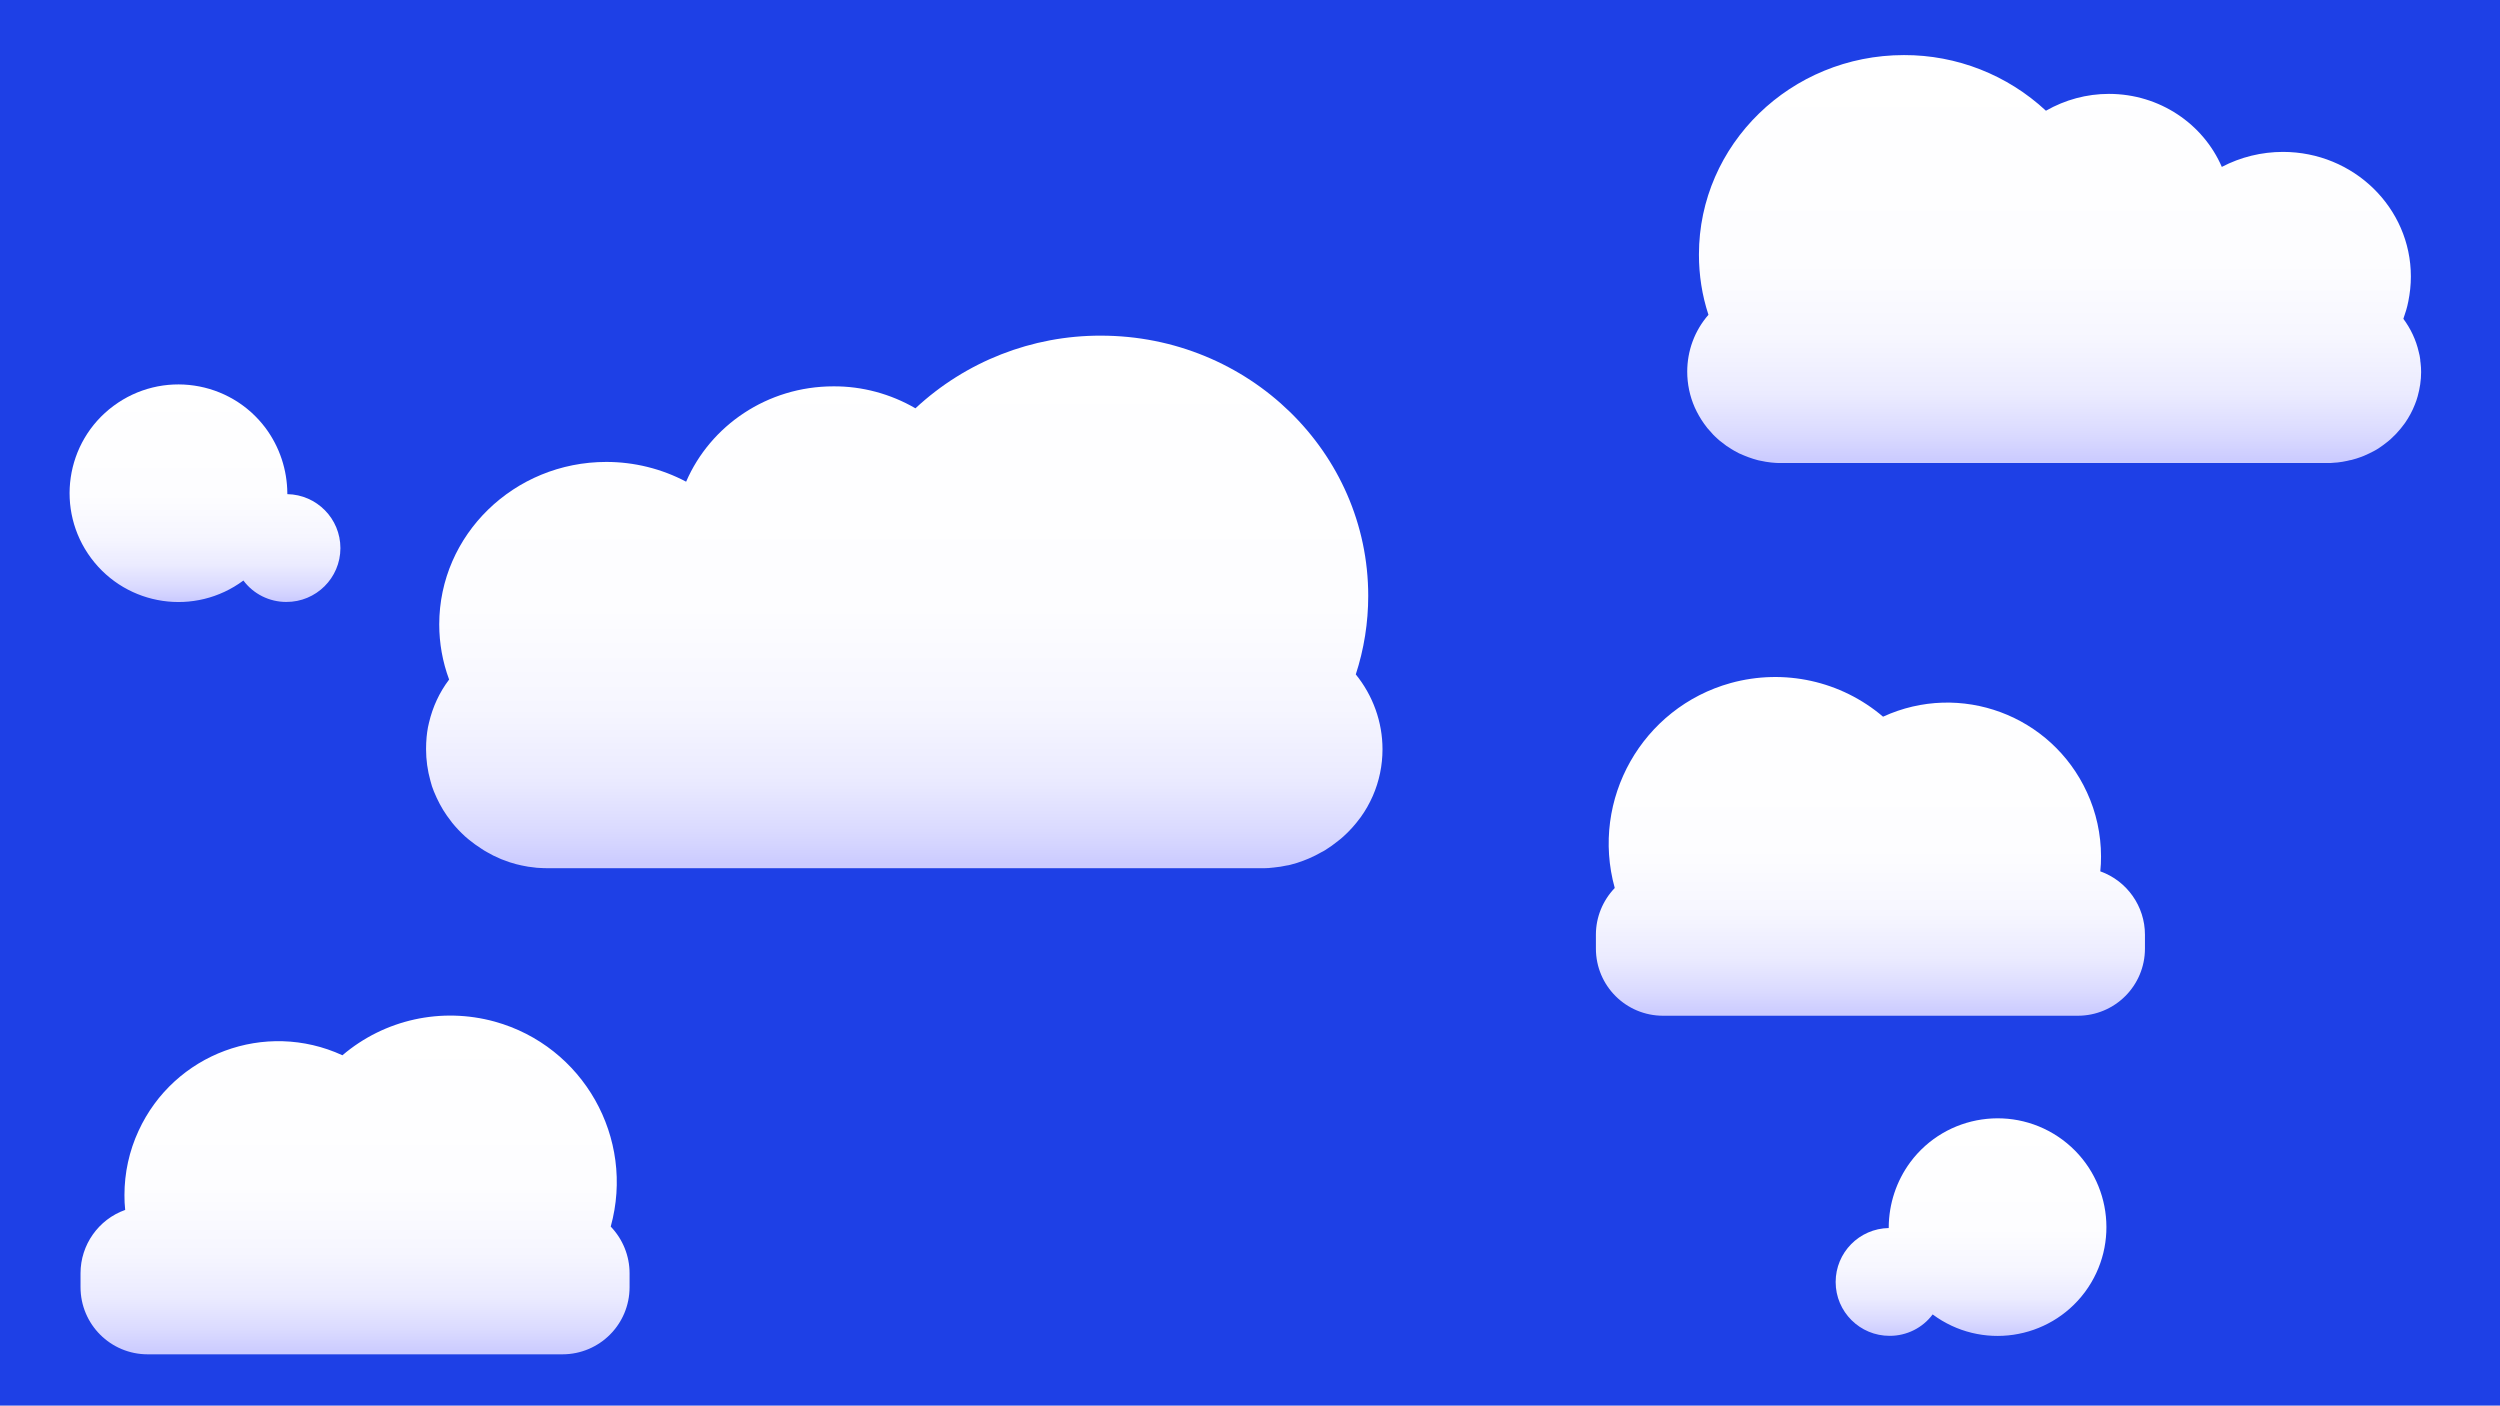
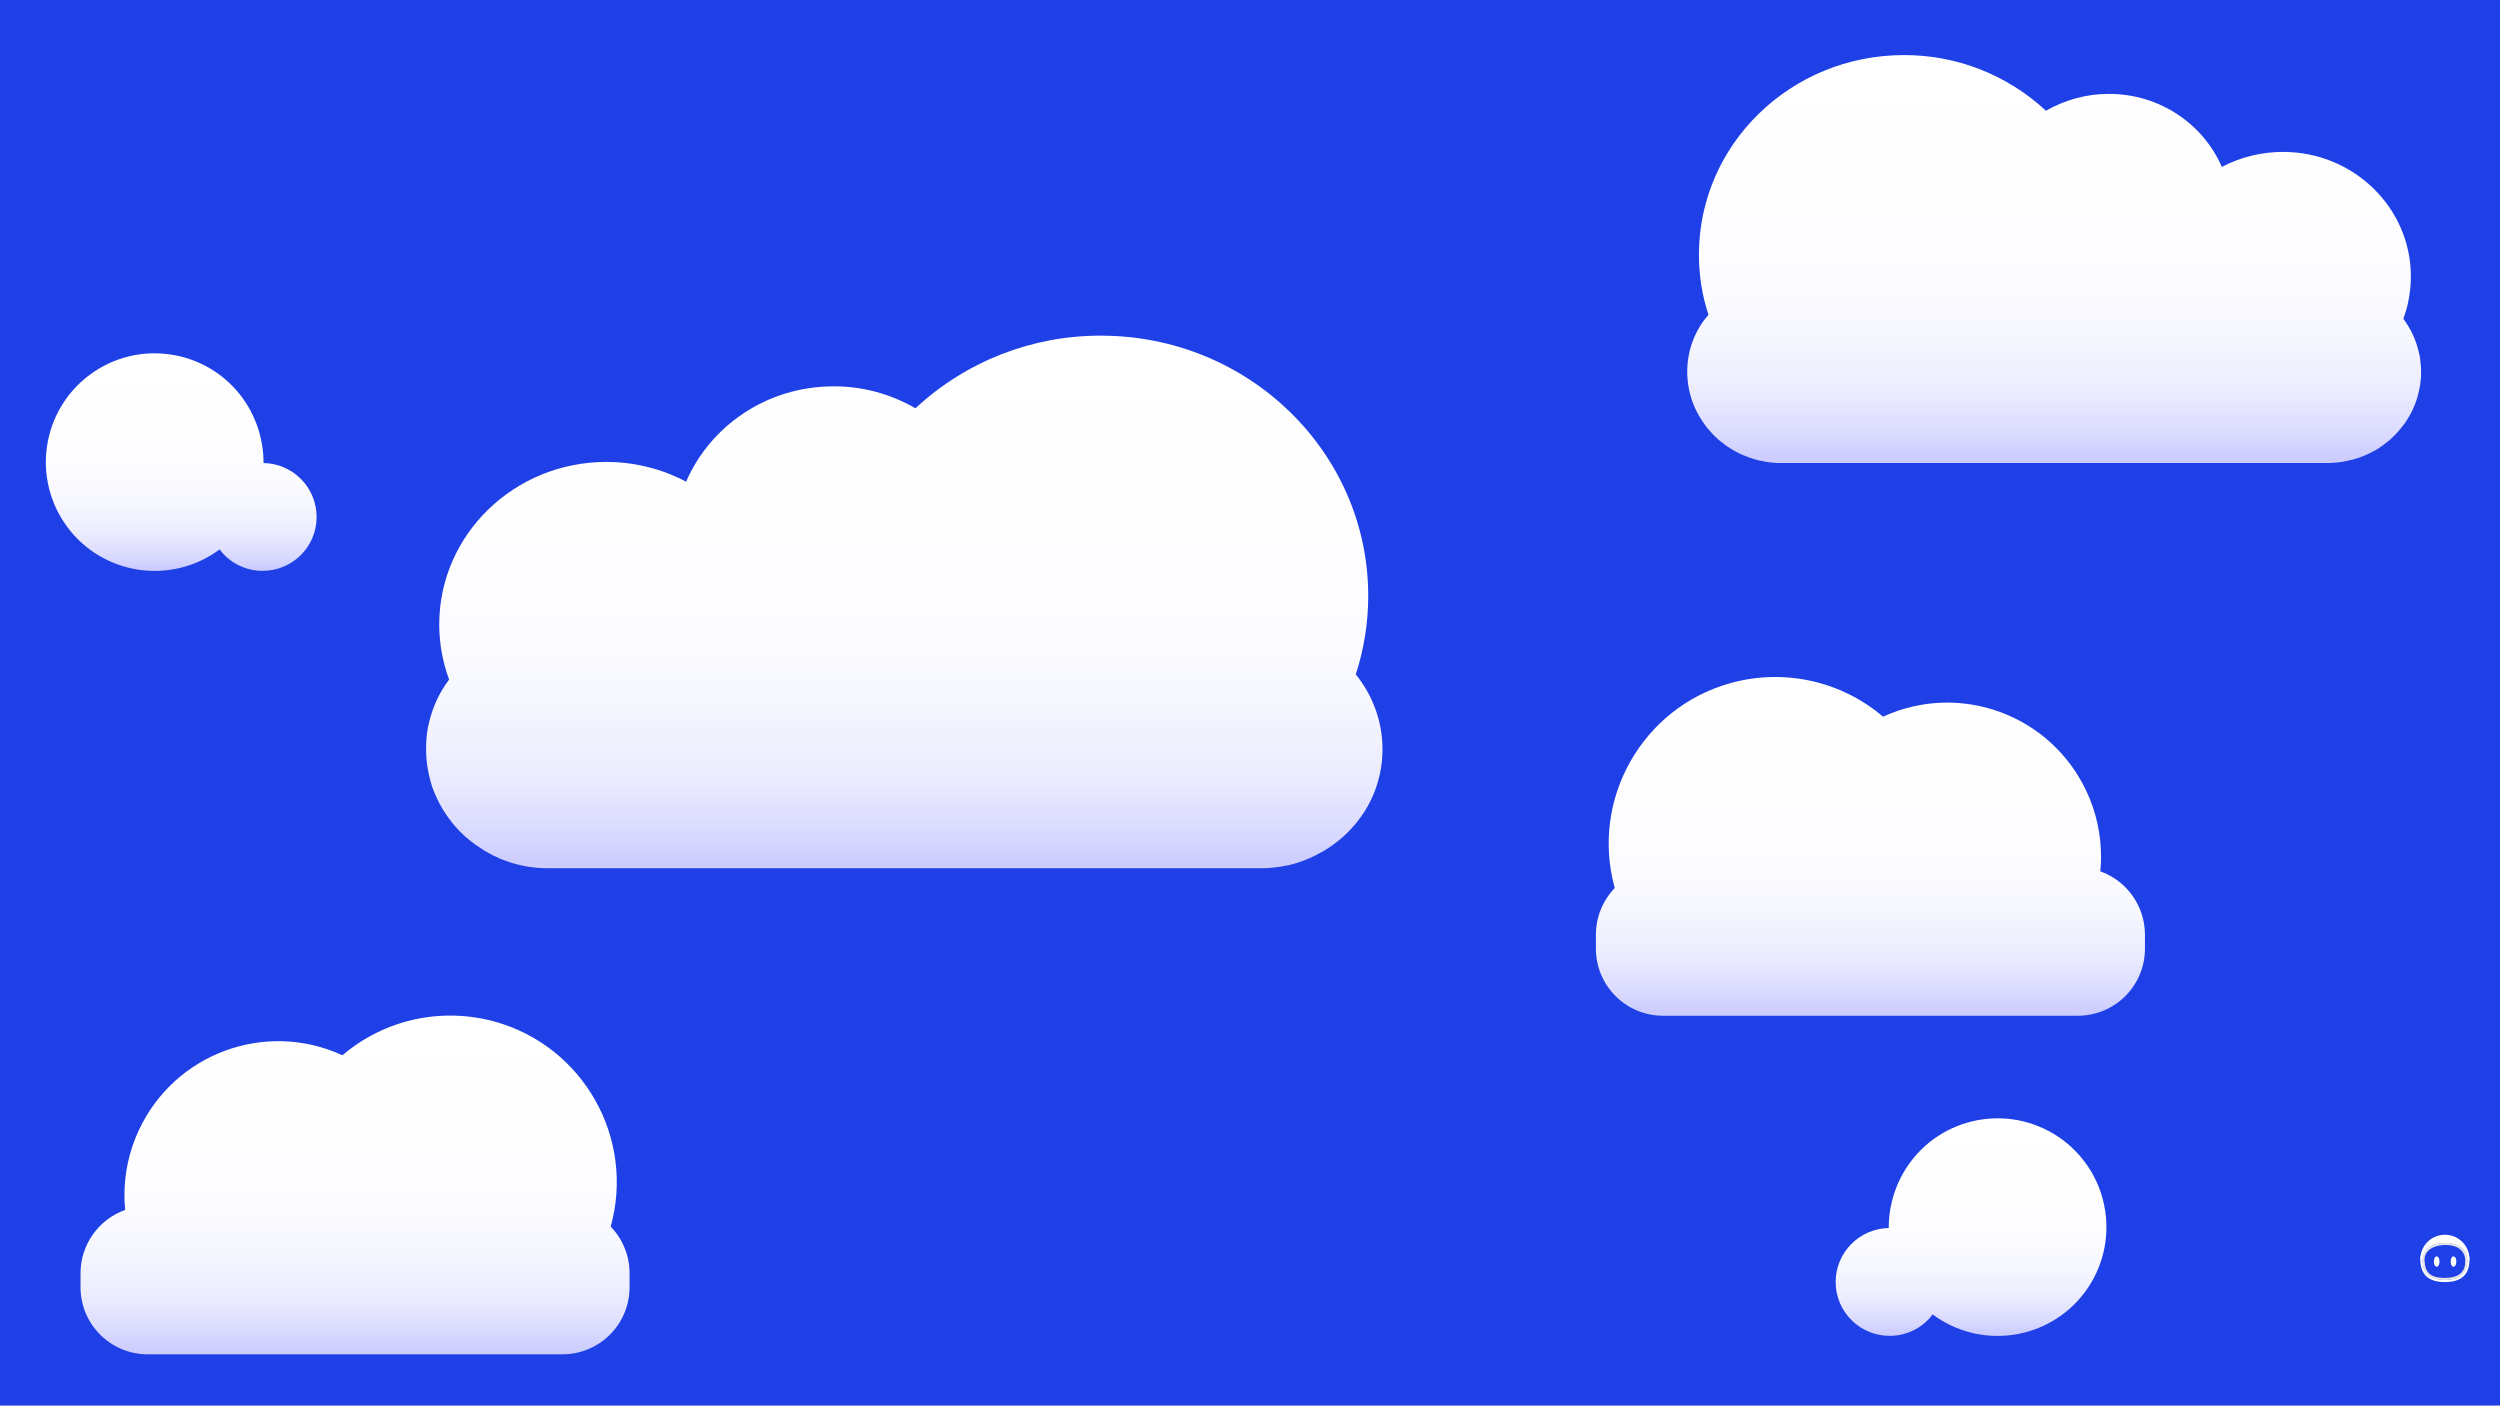
- <svg xmlns="http://www.w3.org/2000/svg" version="1.1" id="Layer_1" x="0px" y="0px" viewBox="0 0 1366 768" style="enable-background:new 0 0 1366 768;" xml:space="preserve">
+ <svg xmlns="http://www.w3.org/2000/svg" version="1.1" x="0px" y="0px" viewBox="0 0 1366 768" style="enable-background:new 0 0 1366 768;" xml:space="preserve">
  <style type="text/css">
	.st0{fill:url(#SVGID_1_);}
	.st1{fill:url(#SVGID_2_);}
	.st2{fill:url(#SVGID_3_);}
	.st3{fill:url(#SVGID_4_);}
	.st4{fill:url(#SVGID_5_);}
	.st5{fill:#1E40E6;}
	.st6{fill:url(#SVGID_6_);}
	.st7{fill:url(#SVGID_7_);}
	.st8{fill:url(#SVGID_8_);}
	.st9{fill:url(#SVGID_9_);}
	.st10{fill:url(#SVGID_10_);}
	.st11{fill:url(#SVGID_11_);}
+ 	.st12{fill:none;stroke:#FFFFFF;stroke-width:1.262;stroke-miterlimit:10;}
+ 	.st13{fill:#FFFFFF;stroke:#FFFFFF;stroke-width:1.262;stroke-miterlimit:10;}
+ 	.st14{fill:#FFFFFF;}
+ 	.st15{fill:none;stroke:#E6E6E6;stroke-width:1.136;stroke-miterlimit:10;}
+ 	.st16{fill:#F2F2F2;}
</style>
-   <linearGradient id="SVGID_1_" gradientUnits="userSpaceOnUse" x1="475" y1="569.6" x2="475" y2="278.6" gradientTransform="matrix(1 0 0 -1 0 768)">
-     <stop offset="0" style="stop-color:#FFFFFF" />
-     <stop offset="0.512" style="stop-color:#FDFDFF" />
-     <stop offset="0.696" style="stop-color:#F6F6FF" />
-     <stop offset="0.828" style="stop-color:#EBEBFF" />
-     <stop offset="0.933" style="stop-color:#DADAFF" />
-     <stop offset="0.994" style="stop-color:#CCCCFF" />
-   </linearGradient>
-   <path class="st0" d="M736.4,424.4c0,9-1.9,17.7-5.3,25.5c-1.8,4.1-4,8-6.6,11.6c-0.8,1.1-1.6,2.1-2.4,3.1c-1.3,1.6-2.7,3.1-4.1,4.6  c-0.4,0.4-0.8,0.8-1.1,1.1c-0.6,0.6-1.2,1.1-1.8,1.7c-1,0.9-1.9,1.7-3,2.5c-2.2,1.8-4.6,3.4-7,4.9c-0.6,0.4-1.3,0.8-2,1.1  c-2.3,1.3-4.6,2.5-7,3.5c-1,0.4-2,0.8-3,1.2c-2.3,0.9-4.6,1.6-7,2.2c-0.6,0.2-1.3,0.3-2,0.4c-2.3,0.5-4.7,0.9-7,1.1  c-1,0.1-2,0.2-3,0.3c-1.5,0.1-3,0.2-4.5,0.2H280.5c-1.8,0-3.7-0.1-5.5-0.2c-0.7,0-1.3-0.1-2-0.2c-2.4-0.2-4.7-0.6-7-1.1  c-1-0.2-2-0.5-3-0.7c-2.4-0.6-4.8-1.4-7-2.3c-0.7-0.2-1.3-0.5-2-0.8c-2.4-1-4.8-2.2-7-3.5c-1.1-0.6-2.1-1.2-3.1-1.9  c-2.4-1.5-4.7-3.2-6.9-5c-0.7-0.6-1.3-1.1-2-1.7c-2.5-2.3-4.9-4.8-7-7.4c-1-1.3-2-2.6-3-3.9c-2.8-4.1-5.2-8.5-7-13.2  c-0.8-1.9-1.4-3.8-2-5.8c-1.6-5.5-2.4-11.4-2.4-17.4c0-2.2,0.1-4.4,0.3-6.6c0.1-0.9,0.2-1.7,0.3-2.6l0,0c0.2-1.8,0.6-3.5,1-5.2  c2-8.7,5.8-16.7,11-23.6c-1.5-4-2.7-8.2-3.6-12.4c-1.2-5.7-1.8-11.7-1.8-17.7c0-49,40.9-88.8,91.3-88.8c15.8,0,30.6,3.9,43.6,10.8  c13.2-30.6,44.3-52.1,80.5-52.1c16.4,0,31.7,4.4,44.8,12c26.3-24.6,62-39.7,101.3-39.7c80.7,0,146.1,63.7,146.1,142.2  c0,15-2.4,29.4-6.8,42.9C730.8,394.8,736.4,409,736.4,424.4z" />
-   <linearGradient id="SVGID_2_" gradientUnits="userSpaceOnUse" x1="1003" y1="383" x2="1003" y2="198" gradientTransform="matrix(1 0 0 -1 0 768)">
-     <stop offset="0" style="stop-color:#FFFFFF" />
-     <stop offset="0.512" style="stop-color:#FDFDFF" />
-     <stop offset="0.696" style="stop-color:#F6F6FF" />
-     <stop offset="0.828" style="stop-color:#EBEBFF" />
-     <stop offset="0.933" style="stop-color:#DADAFF" />
-     <stop offset="0.994" style="stop-color:#CCCCFF" />
-   </linearGradient>
-   <path class="st1" d="M1153,525.7v7.6c0,20.3-16.4,36.7-36.7,36.7H889.7c-20.3,0-36.7-16.4-36.7-36.7v-7.6c0-9.9,3.9-18.9,10.3-25.5  c-2.1-7.7-3.3-15.8-3.3-24.2c0-50.3,40.7-91,91-91c22.5,0,43,8.1,58.9,21.6c10.7-4.9,22.5-7.6,35.1-7.6c46.4,0,84,37.6,84,84  c0,2.7-0.1,5.5-0.4,8.1C1142.8,496.2,1153,509.8,1153,525.7z" />
-   <linearGradient id="SVGID_3_" gradientUnits="userSpaceOnUse" x1="195" y1="697" x2="195" y2="578" gradientTransform="matrix(1 0 0 -1 0 768)">
-     <stop offset="0" style="stop-color:#FFFFFF" />
-     <stop offset="0.512" style="stop-color:#FDFDFF" />
-     <stop offset="0.696" style="stop-color:#F6F6FF" />
-     <stop offset="0.828" style="stop-color:#EBEBFF" />
-     <stop offset="0.933" style="stop-color:#DADAFF" />
-     <stop offset="0.994" style="stop-color:#CCCCFF" />
-   </linearGradient>
-   <path class="st2" d="M269,160.5c0,16.3-13.2,29.5-29.5,29.5c-9.6,0-18.2-4.6-23.5-11.7c-9.9,7.4-22.2,11.7-35.5,11.7  c-32.9,0-59.5-26.6-59.5-59.5S147.6,71,180.5,71S240,97.6,240,130.5c0,0.2,0,0.3,0,0.5C256,131.3,269,144.4,269,160.5z" />
-   <linearGradient id="SVGID_4_" gradientUnits="userSpaceOnUse" x1="1271" y1="198" x2="1271" y2="13" gradientTransform="matrix(-1 0 0 -1 1446 768)">
-     <stop offset="0" style="stop-color:#FFFFFF" />
-     <stop offset="0.512" style="stop-color:#FDFDFF" />
-     <stop offset="0.696" style="stop-color:#F6F6FF" />
-     <stop offset="0.828" style="stop-color:#EBEBFF" />
-     <stop offset="0.933" style="stop-color:#DADAFF" />
-     <stop offset="0.994" style="stop-color:#CCCCFF" />
-   </linearGradient>
-   <path class="st3" d="M25,710.7v7.6c0,20.3,16.4,36.7,36.7,36.7h226.6c20.3,0,36.7-16.4,36.7-36.7v-7.6c0-9.9-3.9-18.9-10.3-25.5  c2.1-7.7,3.3-15.8,3.3-24.2c0-50.3-40.7-91-91-91c-22.5,0-43,8.1-58.9,21.6c-10.7-4.9-22.5-7.6-35.1-7.6c-46.4,0-84,37.6-84,84  c0,2.7,0.1,5.5,0.4,8.1C35.2,681.2,25,694.8,25,710.7z" />
-   <linearGradient id="SVGID_5_" gradientUnits="userSpaceOnUse" x1="1056.02" y1="723" x2="1056.02" y2="500" gradientTransform="matrix(-1 0 0 -1 2159.42 768)">
-     <stop offset="0" style="stop-color:#FFFFFF" />
-     <stop offset="0.512" style="stop-color:#FDFDFF" />
-     <stop offset="0.696" style="stop-color:#F6F6FF" />
-     <stop offset="0.828" style="stop-color:#EBEBFF" />
-     <stop offset="0.933" style="stop-color:#DADAFF" />
-     <stop offset="0.994" style="stop-color:#CCCCFF" />
-   </linearGradient>
-   <path class="st4" d="M902.9,218.1c0,6.9,1.4,13.5,4.1,19.5c1.4,3.1,3.1,6.1,5.1,8.9c0.6,0.8,1.2,1.6,1.8,2.4c1,1.2,2.1,2.4,3.2,3.5  c0.3,0.3,0.6,0.6,0.9,0.9c0.5,0.4,0.9,0.9,1.4,1.3c0.7,0.7,1.5,1.3,2.3,1.9c1.7,1.4,3.5,2.6,5.4,3.8c0.5,0.3,1,0.6,1.5,0.9  c1.7,1,3.5,1.9,5.4,2.7c0.7,0.3,1.5,0.6,2.3,0.9c1.8,0.7,3.6,1.2,5.4,1.7c0.5,0.1,1,0.2,1.5,0.3c1.8,0.4,3.6,0.7,5.4,0.9  c0.8,0.1,1.5,0.2,2.3,0.2c1.1,0.1,2.3,0.1,3.5,0.1h298.1c1.4,0,2.8-0.1,4.2-0.2c0.5,0,1-0.1,1.5-0.1c1.8-0.2,3.6-0.5,5.4-0.9  c0.8-0.2,1.5-0.3,2.3-0.5c1.8-0.5,3.6-1.1,5.4-1.7c0.5-0.2,1-0.4,1.5-0.6c1.9-0.8,3.7-1.7,5.4-2.7c0.8-0.4,1.6-0.9,2.4-1.4  c1.8-1.2,3.6-2.5,5.3-3.9c0.5-0.4,1-0.9,1.5-1.3c1.9-1.8,3.7-3.7,5.4-5.7c0.8-1,1.5-2,2.3-3c2.2-3.1,4-6.5,5.4-10.1  c0.6-1.4,1.1-2.9,1.5-4.4c1.2-4.2,1.9-8.7,1.9-13.3c0-1.7-0.1-3.4-0.3-5c-0.1-0.7-0.1-1.3-0.2-2l0,0c-0.2-1.4-0.4-2.7-0.8-4  c-1.5-6.6-4.4-12.8-8.4-18.1c1.1-3.1,2.1-6.2,2.7-9.5c0.9-4.4,1.4-8.9,1.4-13.6c0-37.6-31.3-68.1-69.9-68.1c-12.1,0-23.5,3-33.4,8.3  c-10.1-23.4-33.9-39.9-61.7-39.9c-12.6,0-24.3,3.4-34.4,9.2C1078.5,56.6,1051.1,45,1021,45c-61.8,0-112,48.8-112,109  c0,11.5,1.8,22.5,5.2,32.9C907.2,195.4,902.9,206.3,902.9,218.1z" />
-   <rect class="st5" width="1366" height="768" />
-   <linearGradient id="SVGID_6_" gradientUnits="userSpaceOnUse" x1="519.1" y1="226.399" x2="519.1" y2="517.4" gradientTransform="matrix(1 0 0 1 -25 -43)">
-     <stop offset="0" style="stop-color:#FFFFFF" />
-     <stop offset="0.51" style="stop-color:#FDFDFF" />
-     <stop offset="0.7" style="stop-color:#F6F6FF" />
-     <stop offset="0.83" style="stop-color:#EBEBFF" />
-     <stop offset="0.93" style="stop-color:#DADAFF" />
-     <stop offset="0.99" style="stop-color:#CCCCFF" />
-   </linearGradient>
-   <path class="st6" d="M755.4,409.4c0,8.8-1.8,17.5-5.3,25.5c-1.8,4.1-4,8-6.6,11.6c-0.8,1.1-1.6,2.1-2.4,3.1  c-1.3,1.6-2.7,3.2-4.1,4.6l-1.1,1.1c-0.6,0.6-1.2,1.1-1.8,1.7c-1,0.9-1.9,1.7-3,2.5c-2.2,1.8-4.6,3.5-7,5c-0.7,0.4-1.3,0.8-2,1.1  c-2.3,1.3-4.6,2.5-7,3.5c-1,0.4-2,0.8-3,1.2c-2.3,0.9-4.6,1.6-7,2.2c-0.6,0.2-1.3,0.3-2,0.4c-2.3,0.5-4.6,0.9-7,1.1  c-1,0.1-2,0.2-3,0.3c-1.5,0.1-3,0.1-4.5,0.1h-389c-1.8,0-3.7-0.1-5.5-0.2c-0.7,0-1.3-0.1-2-0.2c-2.4-0.2-4.7-0.6-7-1.1  c-1-0.2-2-0.5-3-0.7c-2.4-0.6-4.7-1.4-7-2.3c-0.7-0.2-1.3-0.5-2-0.8c-2.4-1-4.8-2.2-7-3.5c-1.1-0.6-2.1-1.2-3.1-1.9  c-2.4-1.5-4.7-3.2-6.9-5c-0.7-0.6-1.3-1.1-2-1.7c-2.5-2.3-4.9-4.8-7-7.4c-1-1.3-2-2.6-2.9-3.9c-2.9-4.1-5.2-8.6-7.1-13.2  c-0.8-1.9-1.4-3.8-1.9-5.8c-1.6-5.7-2.4-11.5-2.4-17.4c0-2.2,0.1-4.4,0.3-6.6c0.1-0.9,0.2-1.7,0.3-2.6l0,0c0.2-1.8,0.6-3.5,1-5.2  c2-8.6,5.7-16.6,11-23.6c-3.6-9.7-5.4-19.9-5.4-30.1c0-49,40.9-88.8,91.3-88.8c15.2,0,30.2,3.7,43.6,10.8  c13.2-30.6,44.3-52.1,80.5-52.1c15.7-0.1,31.2,4.1,44.8,12c27.5-25.6,63.7-39.8,101.3-39.7c80.7,0,146.1,63.7,146.1,142.2  c0,14.6-2.3,29.1-6.8,42.9C750.2,380.1,755.4,394.5,755.4,409.4z" />
-   <linearGradient id="SVGID_7_" gradientUnits="userSpaceOnUse" x1="1047" y1="412.916" x2="1047" y2="598" gradientTransform="matrix(1 0 0 1 -25 -43)">
-     <stop offset="0" style="stop-color:#FFFFFF" />
-     <stop offset="0.51" style="stop-color:#FDFDFF" />
-     <stop offset="0.7" style="stop-color:#F6F6FF" />
-     <stop offset="0.83" style="stop-color:#EBEBFF" />
-     <stop offset="0.93" style="stop-color:#DADAFF" />
-     <stop offset="0.99" style="stop-color:#CCCCFF" />
-   </linearGradient>
-   <path class="st7" d="M1172,510.7v7.6c0,20.3-16.4,36.7-36.7,36.7H908.7c-20.3,0-36.7-16.4-36.7-36.7l0,0v-7.6  c0-9.5,3.7-18.6,10.3-25.5c-13.4-48.4,15-98.6,63.4-112c29.1-8,60.2-1.2,83.2,18.4c42.2-19.4,92-0.9,111.4,41.3  c5.1,11,7.7,23,7.7,35.1c0,2.7-0.1,5.4-0.4,8.1C1162.2,481.3,1172,495.2,1172,510.7z" />
-   <linearGradient id="SVGID_8_" gradientUnits="userSpaceOnUse" x1="137.011" y1="253.003" x2="137.011" y2="371.9" gradientTransform="matrix(1 0 0 1 -25 -43)">
-     <stop offset="0" style="stop-color:#FFFFFF" />
-     <stop offset="0.51" style="stop-color:#FDFDFF" />
-     <stop offset="0.7" style="stop-color:#F6F6FF" />
-     <stop offset="0.83" style="stop-color:#EBEBFF" />
-     <stop offset="0.93" style="stop-color:#DADAFF" />
-     <stop offset="0.99" style="stop-color:#CCCCFF" />
-   </linearGradient>
-   <path class="st8" d="M186,299.5c0,16.3-13.3,29.5-29.6,29.4c-9.2,0-17.9-4.3-23.4-11.7c-26.4,19.6-63.6,14.1-83.2-12.2  c-19.6-26.3-14.2-63.6,12.2-83.2s63.6-14.1,83.2,12.2c7.6,10.3,11.7,22.7,11.8,35.5c0,0.2,0,0.3,0,0.5  C173.1,270.3,186,283.4,186,299.5z" />
-   <linearGradient id="SVGID_9_" gradientUnits="userSpaceOnUse" x1="1229" y1="597.916" x2="1229" y2="783" gradientTransform="matrix(-1 0 0 1 1423 -43)">
-     <stop offset="0" style="stop-color:#FFFFFF" />
-     <stop offset="0.51" style="stop-color:#FDFDFF" />
-     <stop offset="0.7" style="stop-color:#F6F6FF" />
-     <stop offset="0.83" style="stop-color:#EBEBFF" />
-     <stop offset="0.93" style="stop-color:#DADAFF" />
-     <stop offset="0.99" style="stop-color:#CCCCFF" />
-   </linearGradient>
-   <path class="st9" d="M44,695.7v7.6c0,20.3,16.4,36.7,36.7,36.7l0,0h226.6c20.3,0,36.7-16.4,36.7-36.7l0,0v-7.6  c0-9.5-3.7-18.6-10.3-25.5c13.4-48.4-15-98.6-63.4-112c-29.1-8-60.2-1.2-83.2,18.4c-42.2-19.4-92-0.9-111.4,41.3  c-5.1,11-7.7,23-7.7,35.1c0,2.7,0.1,5.4,0.4,8.1C53.8,666.3,44,680.2,44,695.7z" />
-   <linearGradient id="SVGID_10_" gradientUnits="userSpaceOnUse" x1="1014.02" y1="73.099" x2="1014.02" y2="296" gradientTransform="matrix(-1 0 0 1 2136.42 -43)">
-     <stop offset="0" style="stop-color:#FFFFFF" />
-     <stop offset="0.51" style="stop-color:#FDFDFF" />
-     <stop offset="0.7" style="stop-color:#F6F6FF" />
-     <stop offset="0.83" style="stop-color:#EBEBFF" />
-     <stop offset="0.93" style="stop-color:#DADAFF" />
-     <stop offset="0.99" style="stop-color:#CCCCFF" />
-   </linearGradient>
-   <path class="st10" d="M921.9,203.1c0,6.7,1.4,13.4,4.1,19.5c1.4,3.1,3.1,6.1,5.1,8.9c0.6,0.8,1.2,1.6,1.8,2.4c1,1.2,2.1,2.4,3.2,3.6  l0.9,0.9c0.5,0.4,0.9,0.9,1.4,1.3c0.7,0.7,1.5,1.3,2.3,1.9c1.7,1.4,3.5,2.7,5.4,3.8c0.5,0.3,1,0.6,1.5,0.9c1.7,1,3.5,1.9,5.4,2.6  c0.8,0.3,1.5,0.6,2.3,0.9c1.8,0.7,3.6,1.2,5.4,1.7c0.5,0.1,1,0.2,1.5,0.3c1.8,0.4,3.6,0.7,5.4,0.9c0.8,0.1,1.5,0.1,2.3,0.2  c1.1,0.1,2.3,0.1,3.5,0.1h298.1c1.4,0,2.8,0,4.2-0.2c0.5,0,1-0.1,1.5-0.1c1.8-0.2,3.6-0.5,5.4-0.9c0.8-0.2,1.5-0.4,2.3-0.5  c1.8-0.5,3.6-1,5.4-1.7c0.5-0.2,1-0.4,1.5-0.6c1.9-0.8,3.7-1.7,5.4-2.6c0.8-0.4,1.6-0.9,2.4-1.4c1.8-1.2,3.6-2.5,5.3-3.9  c0.5-0.4,1-0.9,1.5-1.3c1.9-1.7,3.7-3.6,5.4-5.7c0.8-1,1.6-2,2.3-3c2.2-3.2,4-6.5,5.4-10.1c0.6-1.5,1.1-2.9,1.5-4.4  c1.2-4.3,1.9-8.8,1.9-13.3c0-1.7-0.1-3.3-0.3-5c-0.1-0.7-0.2-1.3-0.2-2l0,0c-0.2-1.4-0.4-2.7-0.8-4c-1.5-6.6-4.4-12.7-8.4-18.1  c1.1-3.1,2.1-6.3,2.7-9.5c0.9-4.5,1.4-9,1.4-13.6c0-37.6-31.3-68.1-69.9-68.1c-11.6,0-23.1,2.8-33.4,8.2  c-10.1-23.4-33.9-39.9-61.7-39.9c-12.1,0-23.9,3.2-34.4,9.2c-21.1-19.6-48.8-30.5-77.6-30.4c-61.8,0-112,48.8-112,109  c0,11.2,1.7,22.3,5.2,32.9C925.9,180.7,921.9,191.7,921.9,203.1z" />
-   <linearGradient id="SVGID_11_" gradientUnits="userSpaceOnUse" x1="1064.022" y1="654.051" x2="1064.022" y2="772.949" gradientTransform="matrix(-1 0 0 1 2140.996 -43)">
-     <stop offset="0" style="stop-color:#FFFFFF" />
-     <stop offset="0.51" style="stop-color:#FDFDFF" />
-     <stop offset="0.7" style="stop-color:#F6F6FF" />
-     <stop offset="0.83" style="stop-color:#EBEBFF" />
-     <stop offset="0.93" style="stop-color:#DADAFF" />
-     <stop offset="0.99" style="stop-color:#CCCCFF" />
-   </linearGradient>
-   <path class="st11" d="M1003,700.5c0,16.3,13.3,29.5,29.6,29.4c9.2,0,17.9-4.3,23.4-11.7c26.4,19.6,63.6,14.1,83.2-12.2  c19.6-26.4,14.1-63.6-12.2-83.2c-26.4-19.6-63.6-14.1-83.2,12.2c-7.6,10.3-11.7,22.7-11.8,35.5c0,0.2,0,0.3,0,0.5  C1015.9,671.3,1003,684.4,1003,700.5z" />
+   <g id="Layer_1">
+     <linearGradient id="SVGID_1_" gradientUnits="userSpaceOnUse" x1="475" y1="569.6" x2="475" y2="278.6" gradientTransform="matrix(1 0 0 -1 0 768)">
+       <stop offset="0" style="stop-color:#FFFFFF" />
+       <stop offset="0.512" style="stop-color:#FDFDFF" />
+       <stop offset="0.696" style="stop-color:#F6F6FF" />
+       <stop offset="0.828" style="stop-color:#EBEBFF" />
+       <stop offset="0.933" style="stop-color:#DADAFF" />
+       <stop offset="0.994" style="stop-color:#CCCCFF" />
+     </linearGradient>
+     <path class="st0" d="M736.4,424.4c0,9-1.9,17.7-5.3,25.5c-1.8,4.1-4,8-6.6,11.6c-0.8,1.1-1.6,2.1-2.4,3.1c-1.3,1.6-2.7,3.1-4.1,4.6   c-0.4,0.4-0.8,0.8-1.1,1.1c-0.6,0.6-1.2,1.1-1.8,1.7c-1,0.9-1.9,1.7-3,2.5c-2.2,1.8-4.6,3.4-7,4.9c-0.6,0.4-1.3,0.8-2,1.1   c-2.3,1.3-4.6,2.5-7,3.5c-1,0.4-2,0.8-3,1.2c-2.3,0.9-4.6,1.6-7,2.2c-0.6,0.2-1.3,0.3-2,0.4c-2.3,0.5-4.7,0.9-7,1.1   c-1,0.1-2,0.2-3,0.3c-1.5,0.1-3,0.2-4.5,0.2H280.5c-1.8,0-3.7-0.1-5.5-0.2c-0.7,0-1.3-0.1-2-0.2c-2.4-0.2-4.7-0.6-7-1.1   c-1-0.2-2-0.5-3-0.7c-2.4-0.6-4.8-1.4-7-2.3c-0.7-0.2-1.3-0.5-2-0.8c-2.4-1-4.8-2.2-7-3.5c-1.1-0.6-2.1-1.2-3.1-1.9   c-2.4-1.5-4.7-3.2-6.9-5c-0.7-0.6-1.3-1.1-2-1.7c-2.5-2.3-4.9-4.8-7-7.4c-1-1.3-2-2.6-3-3.9c-2.8-4.1-5.2-8.5-7-13.2   c-0.8-1.9-1.4-3.8-2-5.8c-1.6-5.5-2.4-11.4-2.4-17.4c0-2.2,0.1-4.4,0.3-6.6c0.1-0.9,0.2-1.7,0.3-2.6l0,0c0.2-1.8,0.6-3.5,1-5.2   c2-8.7,5.8-16.7,11-23.6c-1.5-4-2.7-8.2-3.6-12.4c-1.2-5.7-1.8-11.7-1.8-17.7c0-49,40.9-88.8,91.3-88.8c15.8,0,30.6,3.9,43.6,10.8   c13.2-30.6,44.3-52.1,80.5-52.1c16.4,0,31.7,4.4,44.8,12c26.3-24.6,62-39.7,101.3-39.7c80.7,0,146.1,63.7,146.1,142.2   c0,15-2.4,29.4-6.8,42.9C730.8,394.8,736.4,409,736.4,424.4z" />
+     <linearGradient id="SVGID_2_" gradientUnits="userSpaceOnUse" x1="1003" y1="383" x2="1003" y2="198" gradientTransform="matrix(1 0 0 -1 0 768)">
+       <stop offset="0" style="stop-color:#FFFFFF" />
+       <stop offset="0.512" style="stop-color:#FDFDFF" />
+       <stop offset="0.696" style="stop-color:#F6F6FF" />
+       <stop offset="0.828" style="stop-color:#EBEBFF" />
+       <stop offset="0.933" style="stop-color:#DADAFF" />
+       <stop offset="0.994" style="stop-color:#CCCCFF" />
+     </linearGradient>
+     <path class="st1" d="M1153,525.7v7.6c0,20.3-16.4,36.7-36.7,36.7H889.7c-20.3,0-36.7-16.4-36.7-36.7v-7.6c0-9.9,3.9-18.9,10.3-25.5   c-2.1-7.7-3.3-15.8-3.3-24.2c0-50.3,40.7-91,91-91c22.5,0,43,8.1,58.9,21.6c10.7-4.9,22.5-7.6,35.1-7.6c46.4,0,84,37.6,84,84   c0,2.7-0.1,5.5-0.4,8.1C1142.8,496.2,1153,509.8,1153,525.7z" />
+     <linearGradient id="SVGID_3_" gradientUnits="userSpaceOnUse" x1="195" y1="697" x2="195" y2="578" gradientTransform="matrix(1 0 0 -1 0 768)">
+       <stop offset="0" style="stop-color:#FFFFFF" />
+       <stop offset="0.512" style="stop-color:#FDFDFF" />
+       <stop offset="0.696" style="stop-color:#F6F6FF" />
+       <stop offset="0.828" style="stop-color:#EBEBFF" />
+       <stop offset="0.933" style="stop-color:#DADAFF" />
+       <stop offset="0.994" style="stop-color:#CCCCFF" />
+     </linearGradient>
+     <path class="st2" d="M269,160.5c0,16.3-13.2,29.5-29.5,29.5c-9.6,0-18.2-4.6-23.5-11.7c-9.9,7.4-22.2,11.7-35.5,11.7   c-32.9,0-59.5-26.6-59.5-59.5S147.6,71,180.5,71S240,97.6,240,130.5c0,0.2,0,0.3,0,0.5C256,131.3,269,144.4,269,160.5z" />
+     <linearGradient id="SVGID_4_" gradientUnits="userSpaceOnUse" x1="2445" y1="198" x2="2445" y2="13" gradientTransform="matrix(-1 0 0 -1 2620 768)">
+       <stop offset="0" style="stop-color:#FFFFFF" />
+       <stop offset="0.512" style="stop-color:#FDFDFF" />
+       <stop offset="0.696" style="stop-color:#F6F6FF" />
+       <stop offset="0.828" style="stop-color:#EBEBFF" />
+       <stop offset="0.933" style="stop-color:#DADAFF" />
+       <stop offset="0.994" style="stop-color:#CCCCFF" />
+     </linearGradient>
+     <path class="st3" d="M25,710.7v7.6c0,20.3,16.4,36.7,36.7,36.7h226.6c20.3,0,36.7-16.4,36.7-36.7v-7.6c0-9.9-3.9-18.9-10.3-25.5   c2.1-7.7,3.3-15.8,3.3-24.2c0-50.3-40.7-91-91-91c-22.5,0-43,8.1-58.9,21.6c-10.7-4.9-22.5-7.6-35.1-7.6c-46.4,0-84,37.6-84,84   c0,2.7,0.1,5.5,0.4,8.1C35.2,681.2,25,694.8,25,710.7z" />
+     <linearGradient id="SVGID_5_" gradientUnits="userSpaceOnUse" x1="2230.02" y1="723" x2="2230.02" y2="500" gradientTransform="matrix(-1 0 0 -1 3333.42 768)">
+       <stop offset="0" style="stop-color:#FFFFFF" />
+       <stop offset="0.512" style="stop-color:#FDFDFF" />
+       <stop offset="0.696" style="stop-color:#F6F6FF" />
+       <stop offset="0.828" style="stop-color:#EBEBFF" />
+       <stop offset="0.933" style="stop-color:#DADAFF" />
+       <stop offset="0.994" style="stop-color:#CCCCFF" />
+     </linearGradient>
+     <path class="st4" d="M902.9,218.1c0,6.9,1.4,13.5,4.1,19.5c1.4,3.1,3.1,6.1,5.1,8.9c0.6,0.8,1.2,1.6,1.8,2.4c1,1.2,2.1,2.4,3.2,3.5   c0.3,0.3,0.6,0.6,0.9,0.9c0.5,0.4,0.9,0.9,1.4,1.3c0.7,0.7,1.5,1.3,2.3,1.9c1.7,1.4,3.5,2.6,5.4,3.8c0.5,0.3,1,0.6,1.5,0.9   c1.7,1,3.5,1.9,5.4,2.7c0.7,0.3,1.5,0.6,2.3,0.9c1.8,0.7,3.6,1.2,5.4,1.7c0.5,0.1,1,0.2,1.5,0.3c1.8,0.4,3.6,0.7,5.4,0.9   c0.8,0.1,1.5,0.2,2.3,0.2c1.1,0.1,2.3,0.1,3.5,0.1h298.1c1.4,0,2.8-0.1,4.2-0.2c0.5,0,1-0.1,1.5-0.1c1.8-0.2,3.6-0.5,5.4-0.9   c0.8-0.2,1.5-0.3,2.3-0.5c1.8-0.5,3.6-1.1,5.4-1.7c0.5-0.2,1-0.4,1.5-0.6c1.9-0.8,3.7-1.7,5.4-2.7c0.8-0.4,1.6-0.9,2.4-1.4   c1.8-1.2,3.6-2.5,5.3-3.9c0.5-0.4,1-0.9,1.5-1.3c1.9-1.8,3.7-3.7,5.4-5.7c0.8-1,1.5-2,2.3-3c2.2-3.1,4-6.5,5.4-10.1   c0.6-1.4,1.1-2.9,1.5-4.4c1.2-4.2,1.9-8.7,1.9-13.3c0-1.7-0.1-3.4-0.3-5c-0.1-0.7-0.1-1.3-0.2-2l0,0c-0.2-1.4-0.4-2.7-0.8-4   c-1.5-6.6-4.4-12.8-8.4-18.1c1.1-3.1,2.1-6.2,2.7-9.5c0.9-4.4,1.4-8.9,1.4-13.6c0-37.6-31.3-68.1-69.9-68.1   c-12.1,0-23.5,3-33.4,8.3c-10.1-23.4-33.9-39.9-61.7-39.9c-12.6,0-24.3,3.4-34.4,9.2C1078.5,56.6,1051.1,45,1021,45   c-61.8,0-112,48.8-112,109c0,11.5,1.8,22.5,5.2,32.9C907.2,195.4,902.9,206.3,902.9,218.1z" />
+     <rect class="st5" width="1366" height="768" />
+     <linearGradient id="SVGID_6_" gradientUnits="userSpaceOnUse" x1="519.1" y1="-349.601" x2="519.1" y2="-58.6" gradientTransform="matrix(1 0 0 1 -25 533)">
+       <stop offset="0" style="stop-color:#FFFFFF" />
+       <stop offset="0.51" style="stop-color:#FDFDFF" />
+       <stop offset="0.7" style="stop-color:#F6F6FF" />
+       <stop offset="0.83" style="stop-color:#EBEBFF" />
+       <stop offset="0.93" style="stop-color:#DADAFF" />
+       <stop offset="0.99" style="stop-color:#CCCCFF" />
+     </linearGradient>
+     <path class="st6" d="M755.4,409.4c0,8.8-1.8,17.5-5.3,25.5c-1.8,4.1-4,8-6.6,11.6c-0.8,1.1-1.6,2.1-2.4,3.1   c-1.3,1.6-2.7,3.2-4.1,4.6l-1.1,1.1c-0.6,0.6-1.2,1.1-1.8,1.7c-1,0.9-1.9,1.7-3,2.5c-2.2,1.8-4.6,3.5-7,5c-0.7,0.4-1.3,0.8-2,1.1   c-2.3,1.3-4.6,2.5-7,3.5c-1,0.4-2,0.8-3,1.2c-2.3,0.9-4.6,1.6-7,2.2c-0.6,0.2-1.3,0.3-2,0.4c-2.3,0.5-4.6,0.9-7,1.1   c-1,0.1-2,0.2-3,0.3c-1.5,0.1-3,0.1-4.5,0.1h-389c-1.8,0-3.7-0.1-5.5-0.2c-0.7,0-1.3-0.1-2-0.2c-2.4-0.2-4.7-0.6-7-1.1   c-1-0.2-2-0.5-3-0.7c-2.4-0.6-4.7-1.4-7-2.3c-0.7-0.2-1.3-0.5-2-0.8c-2.4-1-4.8-2.2-7-3.5c-1.1-0.6-2.1-1.2-3.1-1.9   c-2.4-1.5-4.7-3.2-6.9-5c-0.7-0.6-1.3-1.1-2-1.7c-2.5-2.3-4.9-4.8-7-7.4c-1-1.3-2-2.6-2.9-3.9c-2.9-4.1-5.2-8.6-7.1-13.2   c-0.8-1.9-1.4-3.8-1.9-5.8c-1.6-5.7-2.4-11.5-2.4-17.4c0-2.2,0.1-4.4,0.3-6.6c0.1-0.9,0.2-1.7,0.3-2.6l0,0c0.2-1.8,0.6-3.5,1-5.2   c2-8.6,5.7-16.6,11-23.6c-3.6-9.7-5.4-19.9-5.4-30.1c0-49,40.9-88.8,91.3-88.8c15.2,0,30.2,3.7,43.6,10.8   c13.2-30.6,44.3-52.1,80.5-52.1c15.7-0.1,31.2,4.1,44.8,12c27.5-25.6,63.7-39.8,101.3-39.7c80.7,0,146.1,63.7,146.1,142.2   c0,14.6-2.3,29.1-6.8,42.9C750.2,380.1,755.4,394.5,755.4,409.4z" />
+     <linearGradient id="SVGID_7_" gradientUnits="userSpaceOnUse" x1="1047" y1="-163.084" x2="1047" y2="22" gradientTransform="matrix(1 0 0 1 -25 533)">
+       <stop offset="0" style="stop-color:#FFFFFF" />
+       <stop offset="0.51" style="stop-color:#FDFDFF" />
+       <stop offset="0.7" style="stop-color:#F6F6FF" />
+       <stop offset="0.83" style="stop-color:#EBEBFF" />
+       <stop offset="0.93" style="stop-color:#DADAFF" />
+       <stop offset="0.99" style="stop-color:#CCCCFF" />
+     </linearGradient>
+     <path class="st7" d="M1172,510.7v7.6c0,20.3-16.4,36.7-36.7,36.7H908.7c-20.3,0-36.7-16.4-36.7-36.7l0,0v-7.6   c0-9.5,3.7-18.6,10.3-25.5c-13.4-48.4,15-98.6,63.4-112c29.1-8,60.2-1.2,83.2,18.4c42.2-19.4,92-0.9,111.4,41.3   c5.1,11,7.7,23,7.7,35.1c0,2.7-0.1,5.4-0.4,8.1C1162.2,481.3,1172,495.2,1172,510.7z" />
+     <linearGradient id="SVGID_8_" gradientUnits="userSpaceOnUse" x1="124.026" y1="-339.949" x2="124.026" y2="-221.051" gradientTransform="matrix(1 0 0 1 -25 533)">
+       <stop offset="0" style="stop-color:#FFFFFF" />
+       <stop offset="0.51" style="stop-color:#FDFDFF" />
+       <stop offset="0.7" style="stop-color:#F6F6FF" />
+       <stop offset="0.83" style="stop-color:#EBEBFF" />
+       <stop offset="0.93" style="stop-color:#DADAFF" />
+       <stop offset="0.99" style="stop-color:#CCCCFF" />
+     </linearGradient>
+     <path class="st8" d="M173,282.5c0,16.3-13.3,29.5-29.6,29.4c-9.2,0-17.9-4.3-23.4-11.7c-26.4,19.6-63.6,14.1-83.2-12.2   c-19.6-26.4-14.1-63.6,12.2-83.2s63.6-14.1,83.2,12.2c7.6,10.3,11.7,22.7,11.8,35.5c0,0.2,0,0.3,0,0.5   C160.1,253.3,173,266.4,173,282.5z" />
+     <linearGradient id="SVGID_9_" gradientUnits="userSpaceOnUse" x1="2403" y1="21.916" x2="2403" y2="207" gradientTransform="matrix(-1 0 0 1 2597 533)">
+       <stop offset="0" style="stop-color:#FFFFFF" />
+       <stop offset="0.51" style="stop-color:#FDFDFF" />
+       <stop offset="0.7" style="stop-color:#F6F6FF" />
+       <stop offset="0.83" style="stop-color:#EBEBFF" />
+       <stop offset="0.93" style="stop-color:#DADAFF" />
+       <stop offset="0.99" style="stop-color:#CCCCFF" />
+     </linearGradient>
+     <path class="st9" d="M44,695.7v7.6c0,20.3,16.4,36.7,36.7,36.7l0,0h226.6c20.3,0,36.7-16.4,36.7-36.7l0,0v-7.6   c0-9.5-3.7-18.6-10.3-25.5c13.4-48.4-15-98.6-63.4-112c-29.1-8-60.2-1.2-83.2,18.4c-42.2-19.4-92-0.9-111.4,41.3   c-5.1,11-7.7,23-7.7,35.1c0,2.7,0.1,5.4,0.4,8.1C53.8,666.3,44,680.2,44,695.7z" />
+     <linearGradient id="SVGID_10_" gradientUnits="userSpaceOnUse" x1="2188.02" y1="-502.901" x2="2188.02" y2="-280" gradientTransform="matrix(-1 0 0 1 3310.42 533)">
+       <stop offset="0" style="stop-color:#FFFFFF" />
+       <stop offset="0.51" style="stop-color:#FDFDFF" />
+       <stop offset="0.7" style="stop-color:#F6F6FF" />
+       <stop offset="0.83" style="stop-color:#EBEBFF" />
+       <stop offset="0.93" style="stop-color:#DADAFF" />
+       <stop offset="0.99" style="stop-color:#CCCCFF" />
+     </linearGradient>
+     <path class="st10" d="M921.9,203.1c0,6.7,1.4,13.4,4.1,19.5c1.4,3.1,3.1,6.1,5.1,8.9c0.6,0.8,1.2,1.6,1.8,2.4   c1,1.2,2.1,2.4,3.2,3.6l0.9,0.9c0.5,0.4,0.9,0.9,1.4,1.3c0.7,0.7,1.5,1.3,2.3,1.9c1.7,1.4,3.5,2.7,5.4,3.8c0.5,0.3,1,0.6,1.5,0.9   c1.7,1,3.5,1.9,5.4,2.6c0.8,0.3,1.5,0.6,2.3,0.9c1.8,0.7,3.6,1.2,5.4,1.7c0.5,0.1,1,0.2,1.5,0.3c1.8,0.4,3.6,0.7,5.4,0.9   c0.8,0.1,1.5,0.1,2.3,0.2c1.1,0.1,2.3,0.1,3.5,0.1h298.1c1.4,0,2.8,0,4.2-0.2c0.5,0,1-0.1,1.5-0.1c1.8-0.2,3.6-0.5,5.4-0.9   c0.8-0.2,1.5-0.4,2.3-0.5c1.8-0.5,3.6-1,5.4-1.7c0.5-0.2,1-0.4,1.5-0.6c1.9-0.8,3.7-1.7,5.4-2.6c0.8-0.4,1.6-0.9,2.4-1.4   c1.8-1.2,3.6-2.5,5.3-3.9c0.5-0.4,1-0.9,1.5-1.3c1.9-1.7,3.7-3.6,5.4-5.7c0.8-1,1.6-2,2.3-3c2.2-3.2,4-6.5,5.4-10.1   c0.6-1.5,1.1-2.9,1.5-4.4c1.2-4.3,1.9-8.8,1.9-13.3c0-1.7-0.1-3.3-0.3-5c-0.1-0.7-0.2-1.3-0.2-2l0,0c-0.2-1.4-0.4-2.7-0.8-4   c-1.5-6.6-4.4-12.7-8.4-18.1c1.1-3.1,2.1-6.3,2.7-9.5c0.9-4.5,1.4-9,1.4-13.6c0-37.6-31.3-68.1-69.9-68.1   c-11.6,0-23.1,2.8-33.4,8.2c-10.1-23.4-33.9-39.9-61.7-39.9c-12.1,0-23.9,3.2-34.4,9.2c-21.1-19.6-48.8-30.5-77.6-30.4   c-61.8,0-112,48.8-112,109c0,11.2,1.7,22.3,5.2,32.9C925.9,180.7,921.9,191.7,921.9,203.1z" />
+     <linearGradient id="SVGID_11_" gradientUnits="userSpaceOnUse" x1="2238.022" y1="78.051" x2="2238.022" y2="196.949" gradientTransform="matrix(-1 0 0 1 3314.996 533)">
+       <stop offset="0" style="stop-color:#FFFFFF" />
+       <stop offset="0.51" style="stop-color:#FDFDFF" />
+       <stop offset="0.7" style="stop-color:#F6F6FF" />
+       <stop offset="0.83" style="stop-color:#EBEBFF" />
+       <stop offset="0.93" style="stop-color:#DADAFF" />
+       <stop offset="0.99" style="stop-color:#CCCCFF" />
+     </linearGradient>
+     <path class="st11" d="M1003,700.5c0,16.3,13.3,29.5,29.6,29.4c9.2,0,17.9-4.3,23.4-11.7c26.4,19.6,63.6,14.1,83.2-12.2   c19.6-26.4,14.1-63.6-12.2-83.2c-26.4-19.6-63.6-14.1-83.2,12.2c-7.6,10.3-11.7,22.7-11.8,35.5c0,0.2,0,0.3,0,0.5   C1015.9,671.3,1003,684.4,1003,700.5z" />
+   </g>
+   <g id="Layer_2">
+     <g>
+       <path class="st12" d="M1323.1,688.1c0,7.1,3.3,11.8,12.8,11.8c9.6,0,12.8-4.7,12.8-11.8s-5.7-12.8-12.8-12.8    C1328.8,675.3,1323.1,681,1323.1,688.1z" />
+       <g>
+         <path class="st12" d="M1348.7,688.1c0,0,0-9.5-12.5-9.5c-13.1,0-13.1,9.5-13.1,9.5" />
+       </g>
+       <ellipse class="st13" cx="1340.6" cy="689.3" rx="0.9" ry="2.2" />
+       <ellipse class="st13" cx="1331.4" cy="689.3" rx="0.9" ry="2.2" />
+     </g>
+     <path class="st14" d="M1325.5,681.5l3.4-4.3l5.8-1.8l6.4,0.9l4.1,3.3l1.3,2.3l-3.1-1.3c0,0-3.8-1.6-3.9-1.6s-4.1-0.3-4.1-0.3   l-3.9,0.5l-4.7,1.4l-1.4,1.1" />
+     <path class="st15" d="M1324.2,689.1c0.4,6,2.8,9.7,11.6,9.7c8.9,0,11.8-4.1,11.8-9.8c0-5.7-4.3-9.4-11.5-9.3   C1328.7,679.8,1323.8,683.3,1324.2,689.1z" />
+     <path class="st14" d="M1343.4,677.7c0,0-0.6,0-0.3,0.7c0,0,4.7,4.2,5.6,8.8c0,0,0.3,0.5,0.3,0S1346.3,678.4,1343.4,677.7z" />
+     <ellipse class="st16" cx="1349.1" cy="688.3" rx="0.1" ry="0.5" />
+     <ellipse class="st16" cx="1349" cy="689.5" rx="0.1" ry="0.3" />
+   </g>
</svg>
